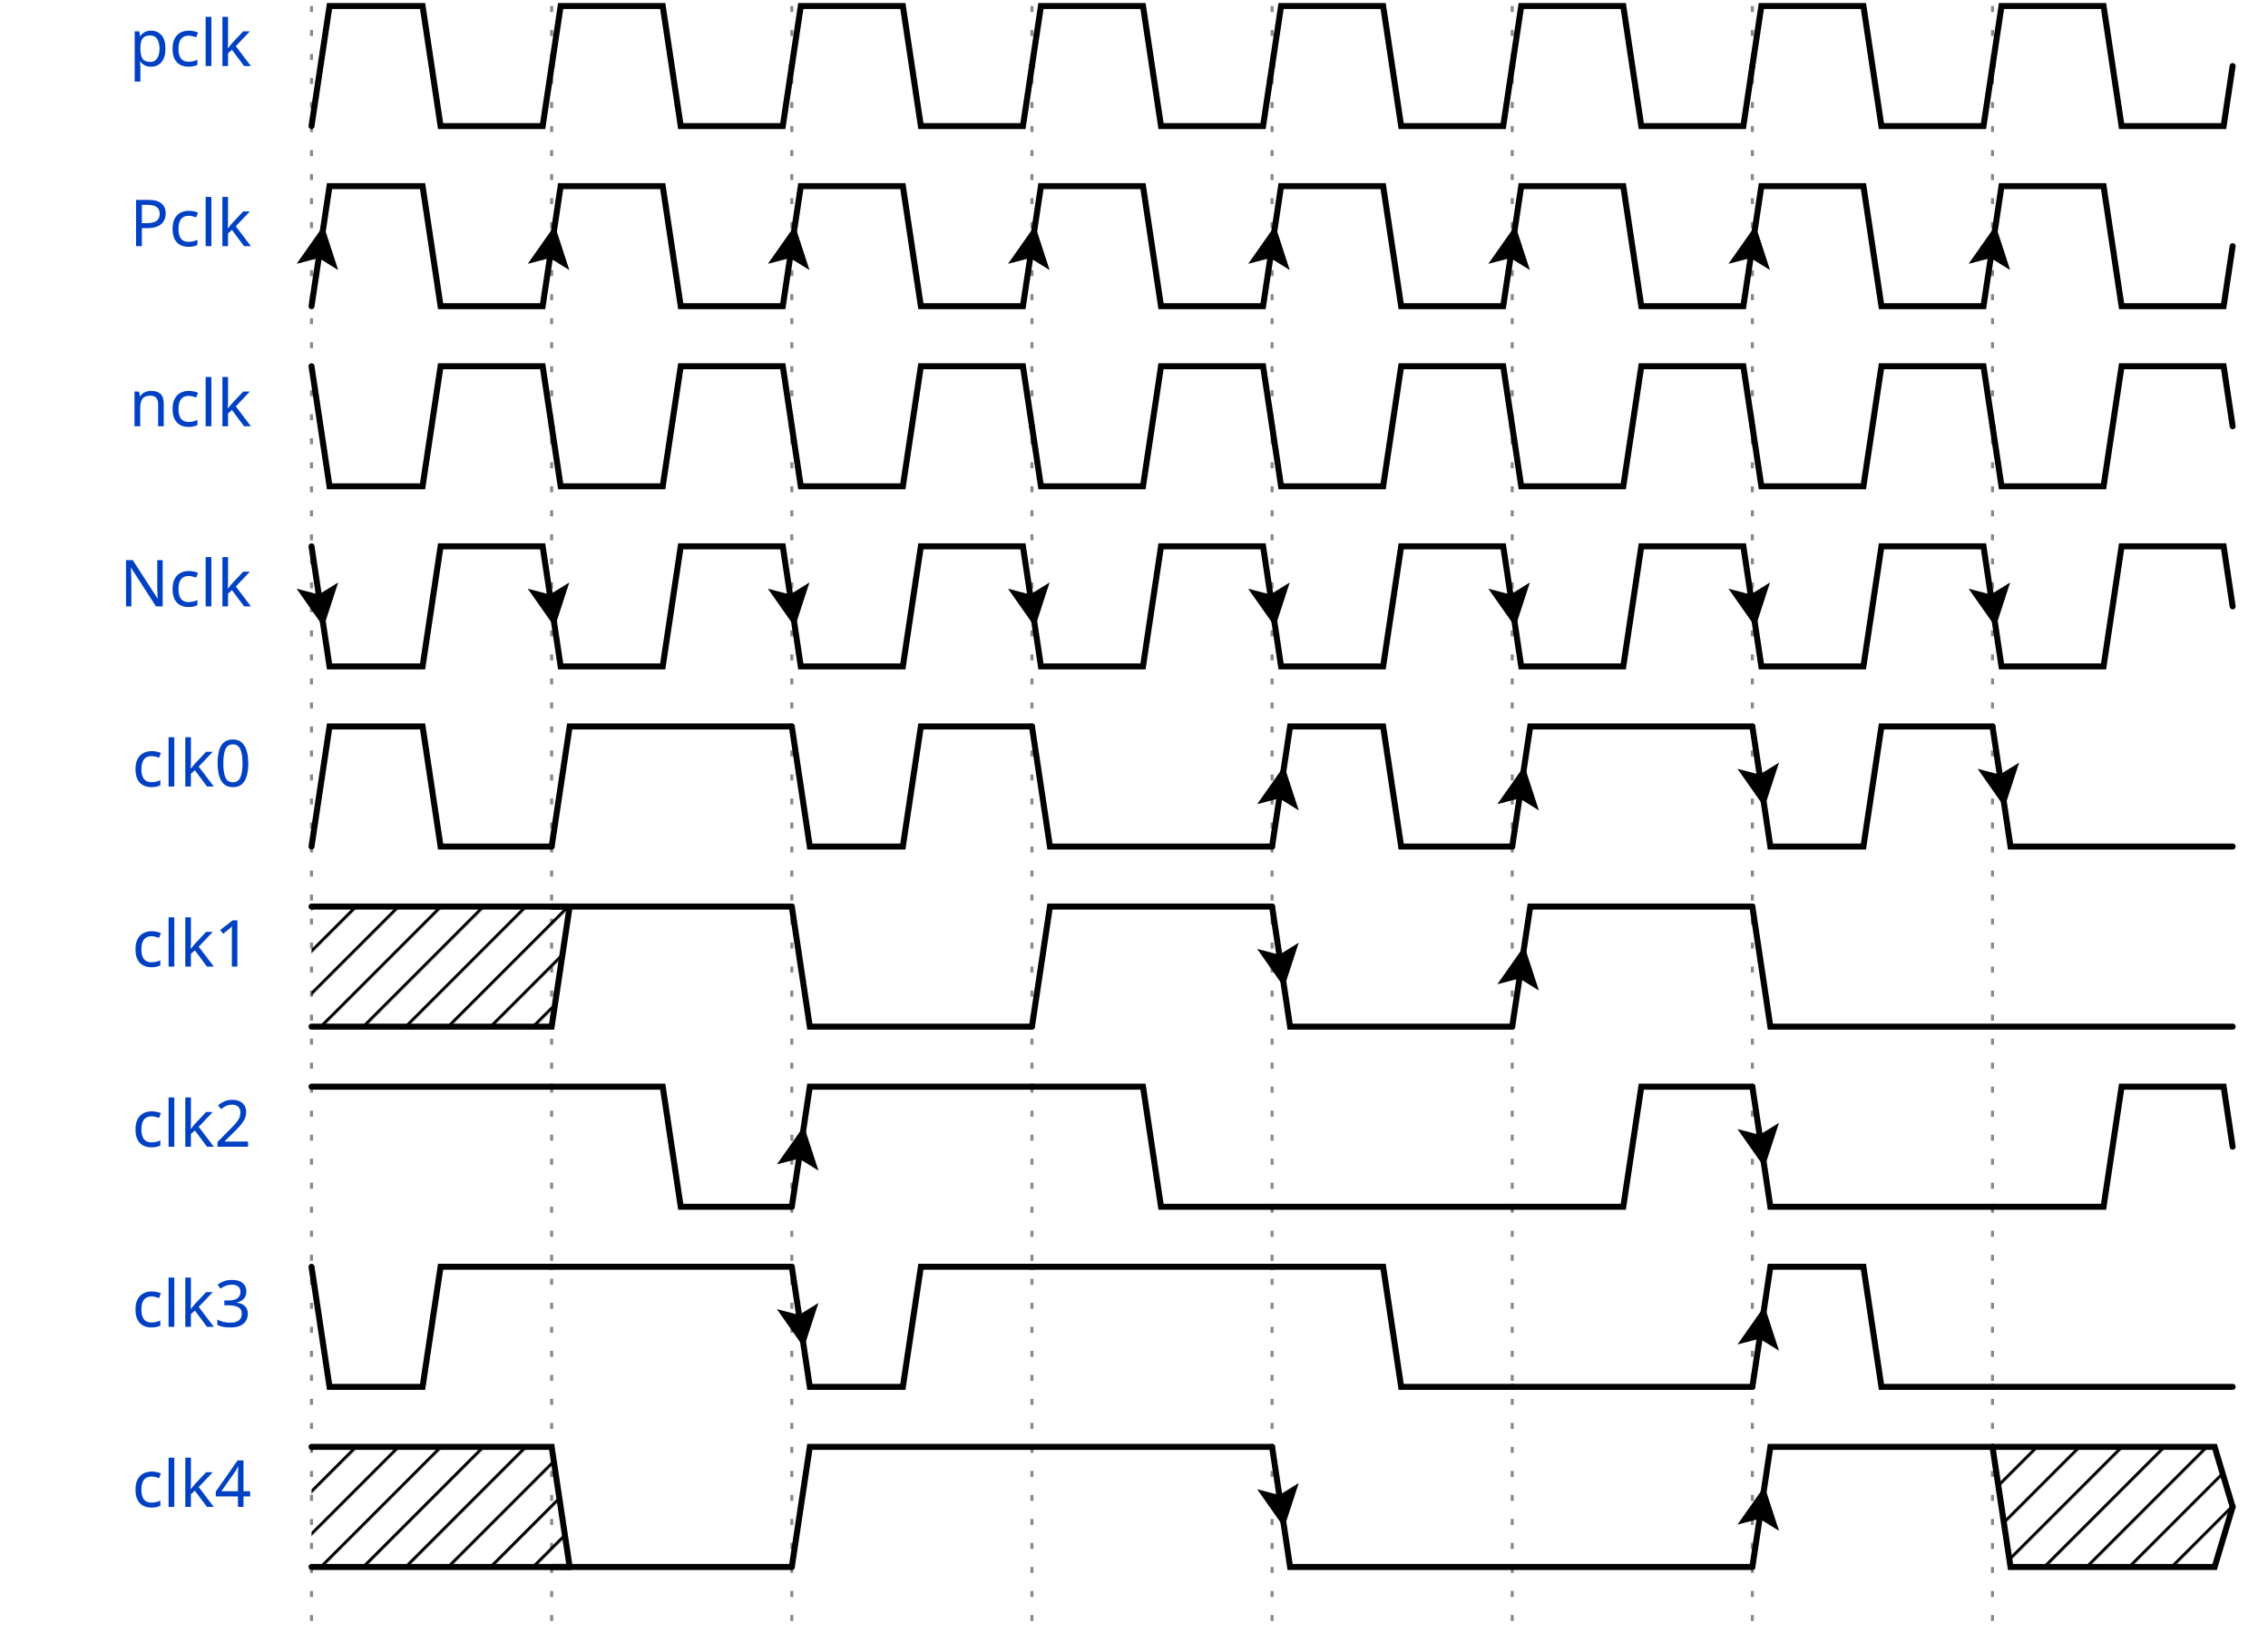
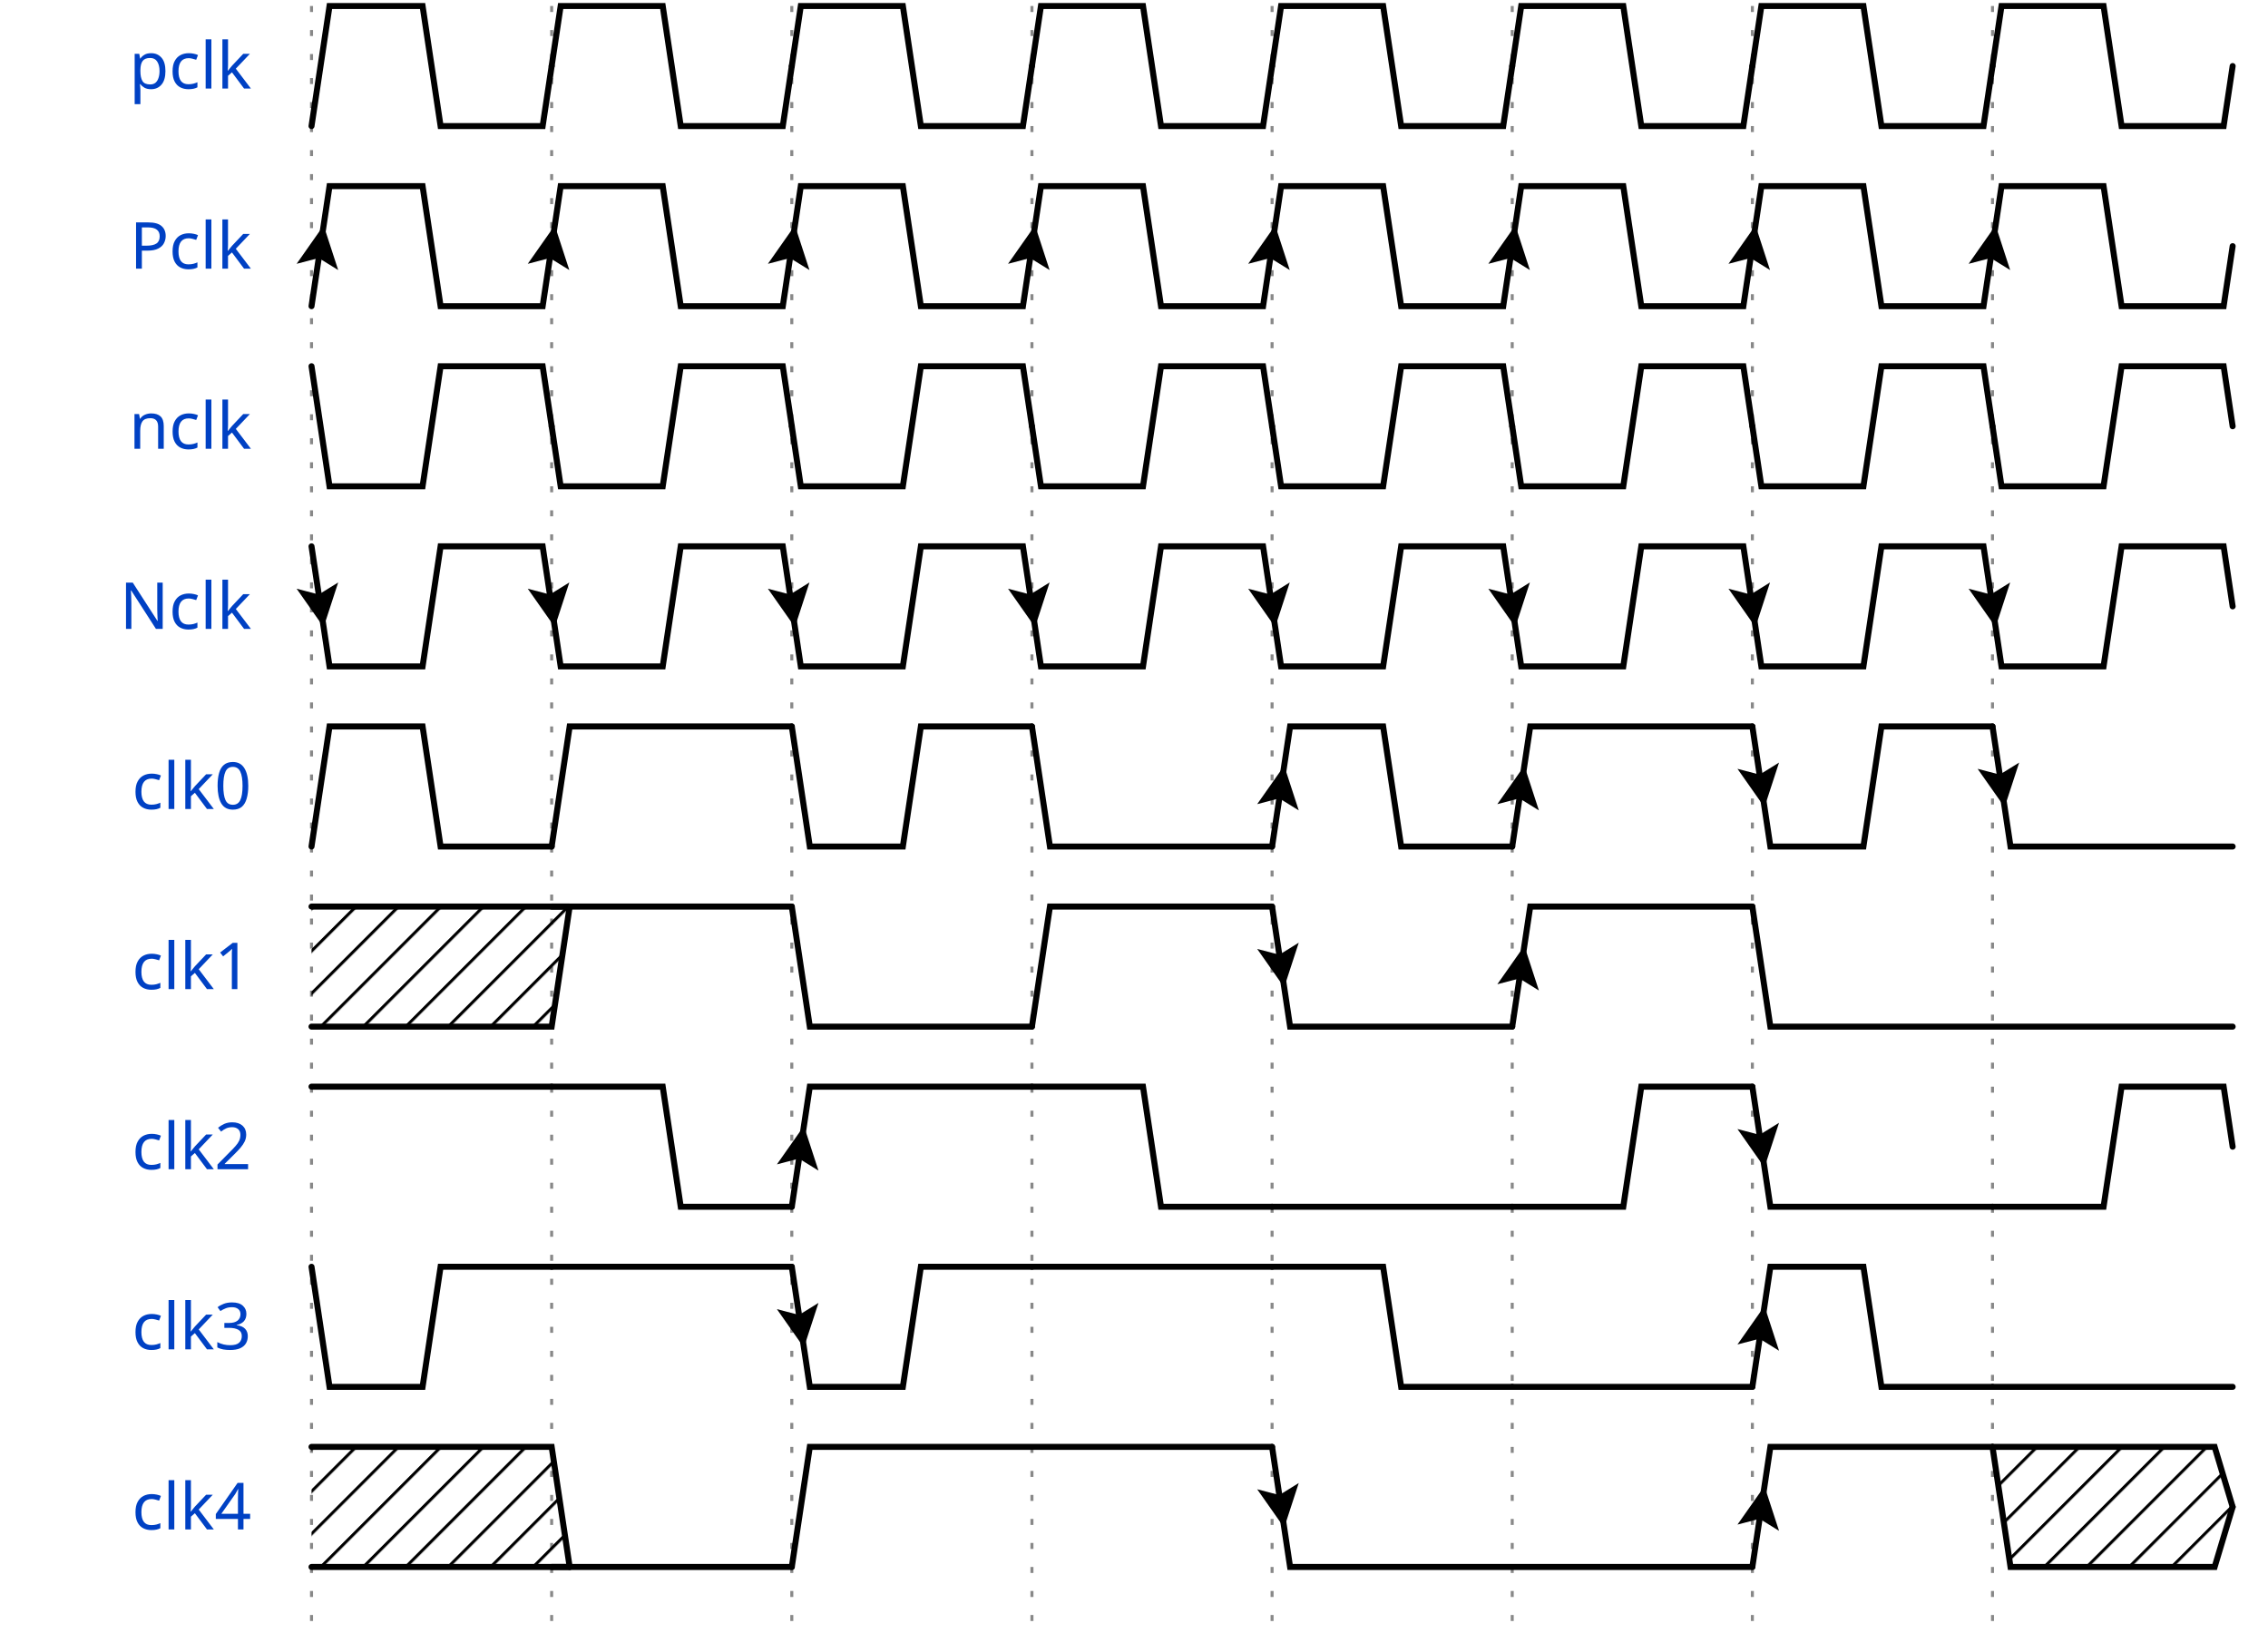
<svg xmlns="http://www.w3.org/2000/svg" width="375" height="270.0" viewBox="-1 -1 376 272.0">
  <style>
- .title {fill: rgba(0, 65, 196, 255);font-weight: 500;font-size: 0.900em;font-family: fira mono;text-align: right;}
+ .title {fill: rgba(0, 65, 196, 255);font-weight: 500;font-size: 0.900em;font-family: fira mono;text-align: right;text-anchor: end;dominant-baseline: middle;alignment-baseline: central;}
.text {fill: rgba(0, 0, 0, 255);font-size: 0.900em;font-style: normal;font-variant: normal;font-weight: 500;font-stretch: normal;text-align: center;font-family: fira mono;}
- .attr {fill: rgba(0, 0, 0, 255);font-size: 9.000px;font-style: normal;font-variant: normal;font-weight: 200;font-stretch: normal;text-align: center;font-family: fira mono;}
+ .attr {fill: rgba(0, 0, 0, 255);font-size: 9.000px;font-style: normal;font-variant: normal;font-weight: 200;font-stretch: normal;text-align: center;font-family: fira mono;text-anchor: middle;dominant-baseline: middle;alignment-baseline: central;}
.path {fill: none;stroke: rgba(0, 0, 0, 255);stroke-width: 1;stroke-linecap: round;stroke-linejoin: miter;stroke-miterlimit: 4;stroke-dasharray: none;}
.stripe {fill: none;stroke: rgba(0, 0, 0, 255);stroke-width: 0.5;stroke-linecap: round;stroke-linejoin: miter;stroke-miterlimit: 4;stroke-dasharray: none;}
.data {fill: rgba(0, 0, 0, 255);font-size: 0.500em;font-style: normal;font-variant: normal;font-weight: 500;font-stretch: normal;text-align: center;font-family: fira mono;text-anchor: middle;dominant-baseline: middle;alignment-baseline: central;}
.arrow {fill: rgba(0, 0, 0, 255);stroke: none;}
.hide {fill: rgba(255, 255, 255, 255);stroke: rgba(255, 255, 255, 255);stroke-width: 2;}
.hash {fill: url(#diagonalHatch);}
.s2-polygon {fill: rgba(0, 0, 0, 0);stroke: none;}
.s3-polygon {fill: rgba(255, 255, 176, 255);stroke: none;}
.s4-polygon {fill: rgba(255, 224, 185, 255);stroke: none;}
.s5-polygon {fill: rgba(185, 224, 255, 255);stroke: none;}
.tick {stroke: rgba(136, 136, 136, 255);stroke-width: 0.5;stroke-dasharray: 1, 3;}
.edge {fill: none;stroke: rgba(0, 0, 255, 255);stroke-width: 1;}
.edge-arrow {fill: rgba(0, 0, 255, 255);stroke: none;overflow: visible;}
- .edge-text {font-family: fira mono;font-size: 0.625em;fill: rgba(0, 0, 0, 255);filter: #solid;transform: translate(0, 2.5px);}
+ .edge-text {font-family: fira mono;font-size: 0.625em;fill: rgba(0, 0, 0, 255);filter: #solid;transform: translate(0, 2.5px);text-anchor: middle;}
.edge-background {fill: rgba(255, 255, 255, 255);stroke: rgba(255, 255, 255, 255);stroke-width: 2;}
.border {stroke-width: 1.25;stroke: rgba(0, 0, 0, 255);}
- .h1 {fill: rgba(0, 0, 0, 255);font-size: 18.310px;font-weight: bold;font-family: fira mono;text-align: left;}
- .h2 {fill: rgba(0, 0, 0, 255);font-size: 14.650px;font-weight: bold;font-family: fira mono;text-align: left;}
- .h3 {fill: rgba(0, 0, 0, 255);font-size: 11.720px;font-weight: bold;font-family: fira mono;text-align: left;}
- .h4 {fill: rgba(0, 0, 0, 255);font-size: 9.380px;font-weight: bold;font-family: fira mono;text-align: left;}
- .h5 {fill: rgba(0, 0, 0, 255);font-size: 7.500px;font-weight: bold;font-family: fira mono;text-align: left;}
- .h6 {fill: rgba(0, 0, 0, 255);font-size: 6.000px;font-weight: bold;font-family: fira mono;text-align: left;}</style>
+ .h1 {fill: rgba(0, 0, 0, 255);font-size: 18.310px;font-weight: bold;font-family: fira mono;text-align: left;dominant-baseline: middle;}
+ .h2 {fill: rgba(0, 0, 0, 255);font-size: 14.650px;font-weight: bold;font-family: fira mono;text-align: left;dominant-baseline: middle;}
+ .h3 {fill: rgba(0, 0, 0, 255);font-size: 11.720px;font-weight: bold;font-family: fira mono;text-align: left;dominant-baseline: middle;}
+ .h4 {fill: rgba(0, 0, 0, 255);font-size: 9.380px;font-weight: bold;font-family: fira mono;text-align: left;dominant-baseline: middle;}
+ .h5 {fill: rgba(0, 0, 0, 255);font-size: 7.500px;font-weight: bold;font-family: fira mono;text-align: left;dominant-baseline: middle;}
+ .h6 {fill: rgba(0, 0, 0, 255);font-size: 6.000px;font-weight: bold;font-family: fira mono;text-align: left;dominant-baseline: middle;}</style>
  <defs>
    <pattern id="diagonalHatch" width="5" height="5" patternTransform="rotate(45 0 0)" patternUnits="userSpaceOnUse">
      <line x1="0" y1="0" x2="0" y2="5" style="stroke:black; stroke-width:1" />
    </pattern>
    <marker id="arrow" viewBox="0 0 10 10" refX="10" refY="5" markerWidth="7" markerHeight="7" markerUnits="userSpaceOnUse" orient="auto-start-reverse" style="fill:#00F;">
      <path d="M 0 0 L 10 5 L 0 10 z" />
    </marker>
    <filter x="0" y="0" width="1" height="1" id="solid">
      <feFlood flood-color="white" />
      <feComposite in="SourceGraphic" />
    </filter>
  </defs>
  <g id="a">
    <g id="ticks_4" transform="translate(50, 0)">
      <path d="M0,0 L0,270.0" class="tick" style="fill: none;" />
      <path d="M40,0 L40,270.0" class="tick" style="fill: none;" />
      <path d="M80,0 L80,270.0" class="tick" style="fill: none;" />
      <path d="M120,0 L120,270.0" class="tick" style="fill: none;" />
      <path d="M160,0 L160,270.0" class="tick" style="fill: none;" />
      <path d="M200,0 L200,270.0" class="tick" style="fill: none;" />
      <path d="M240,0 L240,270.0" class="tick" style="fill: none;" />
      <path d="M280,0 L280,270.0" class="tick" style="fill: none;" />
    </g>
    <g id="pclk" transform="translate(50, 0)">
-       <text x="-10" y="10.0" text-anchor="end" xml:space="preserve" class="title" style="stroke: none;">pclk</text>
+       <text x="-10" y="10.0" class="title" style="stroke: none;">pclk</text>
      <g data-symbol="BRICKS.pclk" transform="translate(0, 0)" class="s2">
        <path d="M0,20 L3.0,0 L18.5,0 L21.5,20 L38.5,20 L40,10.0" class="path" style="fill: none;" />
      </g>
      <g data-symbol="BRICKS.pclk" transform="translate(40, 0)" class="s2">
        <path d="M0,10.0 L1.5,0 L18.5,0 L21.5,20 L38.5,20 L40,10.0" class="path" style="fill: none;" />
      </g>
      <g data-symbol="BRICKS.pclk" transform="translate(80, 0)" class="s2">
        <path d="M0,10.0 L1.5,0 L18.5,0 L21.5,20 L38.5,20 L40,10.0" class="path" style="fill: none;" />
      </g>
      <g data-symbol="BRICKS.pclk" transform="translate(120, 0)" class="s2">
        <path d="M0,10.0 L1.5,0 L18.5,0 L21.5,20 L38.5,20 L40,10.0" class="path" style="fill: none;" />
      </g>
      <g data-symbol="BRICKS.pclk" transform="translate(160, 0)" class="s2">
        <path d="M0,10.0 L1.5,0 L18.5,0 L21.5,20 L38.5,20 L40,10.0" class="path" style="fill: none;" />
      </g>
      <g data-symbol="BRICKS.pclk" transform="translate(200, 0)" class="s2">
        <path d="M0,10.0 L1.5,0 L18.5,0 L21.5,20 L38.5,20 L40,10.0" class="path" style="fill: none;" />
      </g>
      <g data-symbol="BRICKS.pclk" transform="translate(240, 0)" class="s2">
        <path d="M0,10.0 L1.5,0 L18.5,0 L21.5,20 L38.5,20 L40,10.0" class="path" style="fill: none;" />
      </g>
      <g data-symbol="BRICKS.pclk" transform="translate(280, 0)" class="s2">
        <path d="M0,10.0 L1.5,0 L18.5,0 L21.5,20 L38.5,20 L40,10.0" class="path" style="fill: none;" />
      </g>
    </g>
    <g id="Pclk" transform="translate(50, 30.0)">
-       <text x="-10" y="10.0" text-anchor="end" xml:space="preserve" class="title" style="stroke: none;">Pclk</text>
+       <text x="-10" y="10.0" class="title" style="stroke: none;">Pclk</text>
      <g data-symbol="BRICKS.Pclk" transform="translate(0, 0)" class="s2">
        <path d="M0,20 L3.0,0 L18.5,0 L21.5,20 L38.5,20 L40,10.0" class="path" style="fill: none;" />
        <path d="M-3.5 -3.5 L0 3.5 L3.5 -3.5 L0 -2 L-3.5 -3.5" transform="translate(1.5, 10.0) rotate(-171.4692, 0, 0)" class="arrow" style="" />
      </g>
      <g data-symbol="BRICKS.Pclk" transform="translate(40, 0)" class="s2">
        <path d="M0,10.0 L1.5,0 L18.5,0 L21.5,20 L38.5,20 L40,10.0" class="path" style="fill: none;" />
        <path d="M-3.5 -3.5 L0 3.5 L3.5 -3.5 L0 -2 L-3.5 -3.5" transform="translate(0.0, 10.0) rotate(-171.4692, 0, 0)" class="arrow" style="" />
      </g>
      <g data-symbol="BRICKS.Pclk" transform="translate(80, 0)" class="s2">
        <path d="M0,10.0 L1.5,0 L18.5,0 L21.5,20 L38.5,20 L40,10.0" class="path" style="fill: none;" />
        <path d="M-3.5 -3.5 L0 3.5 L3.5 -3.5 L0 -2 L-3.5 -3.5" transform="translate(0.0, 10.0) rotate(-171.4692, 0, 0)" class="arrow" style="" />
      </g>
      <g data-symbol="BRICKS.Pclk" transform="translate(120, 0)" class="s2">
        <path d="M0,10.0 L1.5,0 L18.5,0 L21.5,20 L38.5,20 L40,10.0" class="path" style="fill: none;" />
        <path d="M-3.5 -3.5 L0 3.5 L3.5 -3.5 L0 -2 L-3.5 -3.5" transform="translate(0.0, 10.0) rotate(-171.4692, 0, 0)" class="arrow" style="" />
      </g>
      <g data-symbol="BRICKS.Pclk" transform="translate(160, 0)" class="s2">
        <path d="M0,10.0 L1.5,0 L18.5,0 L21.5,20 L38.5,20 L40,10.0" class="path" style="fill: none;" />
        <path d="M-3.5 -3.5 L0 3.5 L3.5 -3.5 L0 -2 L-3.5 -3.5" transform="translate(0.0, 10.0) rotate(-171.4692, 0, 0)" class="arrow" style="" />
      </g>
      <g data-symbol="BRICKS.Pclk" transform="translate(200, 0)" class="s2">
        <path d="M0,10.0 L1.5,0 L18.5,0 L21.5,20 L38.5,20 L40,10.0" class="path" style="fill: none;" />
        <path d="M-3.5 -3.5 L0 3.5 L3.5 -3.5 L0 -2 L-3.5 -3.5" transform="translate(0.0, 10.0) rotate(-171.4692, 0, 0)" class="arrow" style="" />
      </g>
      <g data-symbol="BRICKS.Pclk" transform="translate(240, 0)" class="s2">
        <path d="M0,10.0 L1.5,0 L18.5,0 L21.5,20 L38.5,20 L40,10.0" class="path" style="fill: none;" />
        <path d="M-3.5 -3.5 L0 3.5 L3.5 -3.5 L0 -2 L-3.5 -3.5" transform="translate(0.0, 10.0) rotate(-171.4692, 0, 0)" class="arrow" style="" />
      </g>
      <g data-symbol="BRICKS.Pclk" transform="translate(280, 0)" class="s2">
        <path d="M0,10.0 L1.5,0 L18.5,0 L21.5,20 L38.5,20 L40,10.0" class="path" style="fill: none;" />
        <path d="M-3.5 -3.5 L0 3.5 L3.5 -3.5 L0 -2 L-3.5 -3.5" transform="translate(0.0, 10.0) rotate(-171.4692, 0, 0)" class="arrow" style="" />
      </g>
    </g>
    <g id="nclk" transform="translate(50, 60.0)">
-       <text x="-10" y="10.0" text-anchor="end" xml:space="preserve" class="title" style="stroke: none;">nclk</text>
+       <text x="-10" y="10.0" class="title" style="stroke: none;">nclk</text>
      <g data-symbol="BRICKS.nclk" transform="translate(0, 0)" class="s2">
        <path d="M0,0 L3.0,20 L18.5,20 L21.5,0 L38.5,0 L40,10.0" class="path" style="fill: none;" />
      </g>
      <g data-symbol="BRICKS.nclk" transform="translate(40, 0)" class="s2">
        <path d="M0,10.0 L1.5,20 L18.5,20 L21.5,0 L38.5,0 L40,10.0" class="path" style="fill: none;" />
      </g>
      <g data-symbol="BRICKS.nclk" transform="translate(80, 0)" class="s2">
        <path d="M0,10.0 L1.5,20 L18.5,20 L21.5,0 L38.5,0 L40,10.0" class="path" style="fill: none;" />
      </g>
      <g data-symbol="BRICKS.nclk" transform="translate(120, 0)" class="s2">
        <path d="M0,10.0 L1.5,20 L18.5,20 L21.5,0 L38.5,0 L40,10.0" class="path" style="fill: none;" />
      </g>
      <g data-symbol="BRICKS.nclk" transform="translate(160, 0)" class="s2">
        <path d="M0,10.0 L1.5,20 L18.5,20 L21.5,0 L38.5,0 L40,10.0" class="path" style="fill: none;" />
      </g>
      <g data-symbol="BRICKS.nclk" transform="translate(200, 0)" class="s2">
        <path d="M0,10.0 L1.5,20 L18.5,20 L21.5,0 L38.5,0 L40,10.0" class="path" style="fill: none;" />
      </g>
      <g data-symbol="BRICKS.nclk" transform="translate(240, 0)" class="s2">
        <path d="M0,10.0 L1.5,20 L18.5,20 L21.5,0 L38.5,0 L40,10.0" class="path" style="fill: none;" />
      </g>
      <g data-symbol="BRICKS.nclk" transform="translate(280, 0)" class="s2">
        <path d="M0,10.0 L1.5,20 L18.5,20 L21.5,0 L38.5,0 L40,10.0" class="path" style="fill: none;" />
      </g>
    </g>
    <g id="Nclk" transform="translate(50, 90.0)">
-       <text x="-10" y="10.0" text-anchor="end" xml:space="preserve" class="title" style="stroke: none;">Nclk</text>
+       <text x="-10" y="10.0" class="title" style="stroke: none;">Nclk</text>
      <g data-symbol="BRICKS.Nclk" transform="translate(0, 0)" class="s2">
        <path d="M0,0 L3.0,20 L18.5,20 L21.5,0 L38.5,0 L40,10.0" class="path" style="fill: none;" />
        <path d="M-3.5 -3.5 L0 3.5 L3.5 -3.5 L0 -2 L-3.5 -3.5" transform="translate(1.5, 10.0) rotate(-8.530766, 0, 0)" class="arrow" style="" />
      </g>
      <g data-symbol="BRICKS.Nclk" transform="translate(40, 0)" class="s2">
        <path d="M0,10.0 L1.5,20 L18.5,20 L21.5,0 L38.5,0 L40,10.0" class="path" style="fill: none;" />
        <path d="M-3.5 -3.5 L0 3.5 L3.5 -3.5 L0 -2 L-3.5 -3.5" transform="translate(0.0, 10.0) rotate(-8.530766, 0, 0)" class="arrow" style="" />
      </g>
      <g data-symbol="BRICKS.Nclk" transform="translate(80, 0)" class="s2">
        <path d="M0,10.0 L1.5,20 L18.5,20 L21.5,0 L38.5,0 L40,10.0" class="path" style="fill: none;" />
        <path d="M-3.5 -3.5 L0 3.5 L3.5 -3.5 L0 -2 L-3.5 -3.5" transform="translate(0.0, 10.0) rotate(-8.530766, 0, 0)" class="arrow" style="" />
      </g>
      <g data-symbol="BRICKS.Nclk" transform="translate(120, 0)" class="s2">
        <path d="M0,10.0 L1.5,20 L18.5,20 L21.5,0 L38.5,0 L40,10.0" class="path" style="fill: none;" />
        <path d="M-3.5 -3.5 L0 3.5 L3.5 -3.5 L0 -2 L-3.5 -3.5" transform="translate(0.0, 10.0) rotate(-8.530766, 0, 0)" class="arrow" style="" />
      </g>
      <g data-symbol="BRICKS.Nclk" transform="translate(160, 0)" class="s2">
        <path d="M0,10.0 L1.5,20 L18.5,20 L21.5,0 L38.5,0 L40,10.0" class="path" style="fill: none;" />
        <path d="M-3.5 -3.5 L0 3.5 L3.5 -3.5 L0 -2 L-3.5 -3.5" transform="translate(0.0, 10.0) rotate(-8.530766, 0, 0)" class="arrow" style="" />
      </g>
      <g data-symbol="BRICKS.Nclk" transform="translate(200, 0)" class="s2">
        <path d="M0,10.0 L1.5,20 L18.5,20 L21.5,0 L38.5,0 L40,10.0" class="path" style="fill: none;" />
        <path d="M-3.5 -3.5 L0 3.5 L3.5 -3.5 L0 -2 L-3.5 -3.5" transform="translate(0.0, 10.0) rotate(-8.530766, 0, 0)" class="arrow" style="" />
      </g>
      <g data-symbol="BRICKS.Nclk" transform="translate(240, 0)" class="s2">
        <path d="M0,10.0 L1.5,20 L18.5,20 L21.5,0 L38.5,0 L40,10.0" class="path" style="fill: none;" />
        <path d="M-3.5 -3.5 L0 3.5 L3.5 -3.5 L0 -2 L-3.5 -3.5" transform="translate(0.0, 10.0) rotate(-8.530766, 0, 0)" class="arrow" style="" />
      </g>
      <g data-symbol="BRICKS.Nclk" transform="translate(280, 0)" class="s2">
        <path d="M0,10.0 L1.5,20 L18.5,20 L21.5,0 L38.5,0 L40,10.0" class="path" style="fill: none;" />
        <path d="M-3.5 -3.5 L0 3.5 L3.5 -3.5 L0 -2 L-3.5 -3.5" transform="translate(0.0, 10.0) rotate(-8.530766, 0, 0)" class="arrow" style="" />
      </g>
    </g>
    <g id="clk0" transform="translate(50, 120.0)">
-       <text x="-10" y="10.0" text-anchor="end" xml:space="preserve" class="title" style="stroke: none;">clk0</text>
+       <text x="-10" y="10.0" class="title" style="stroke: none;">clk0</text>
      <g data-symbol="BRICKS.pclk" transform="translate(0, 0)" class="s2">
        <path d="M0,20 L3.0,0 L18.5,0 L21.5,20 L38.5,20 L38.5,20 L40,20" class="path" style="fill: none;" />
      </g>
      <g data-symbol="BRICKS.high" transform="translate(40, 0)" class="s2">
        <path d="M0,20 L3.0,0 L40,0" class="path" style="fill: none;" />
      </g>
      <g data-symbol="BRICKS.nclk" transform="translate(80, 0)" class="s2">
        <path d="M0,0 L3.0,20 L18.5,20 L21.5,0 L38.5,0 L38.5,0 L40,0" class="path" style="fill: none;" />
      </g>
      <g data-symbol="BRICKS.low" transform="translate(120, 0)" class="s2">
        <path d="M0,0 L3.0,20 L40,20" class="path" style="fill: none;" />
      </g>
      <g data-symbol="BRICKS.Pclk" transform="translate(160, 0)" class="s2">
        <path d="M0,20 L3.0,0 L18.5,0 L21.5,20 L38.5,20 L38.5,20 L40,20" class="path" style="fill: none;" />
        <path d="M-3.5 -3.5 L0 3.5 L3.5 -3.5 L0 -2 L-3.5 -3.5" transform="translate(1.5, 10.0) rotate(-171.4692, 0, 0)" class="arrow" style="" />
      </g>
      <g data-symbol="BRICKS.High" transform="translate(200, 0)" class="s2">
        <path d="M0,20 L3.0,0 L40,0" class="path" style="fill: none;" />
        <path d="M-3.5 -3.5 L0 3.5 L3.5 -3.5 L0 -2 L-3.5 -3.5" transform="translate(1.5, 10.0) rotate(-171.4692, 0, 0)" class="arrow" style="" />
      </g>
      <g data-symbol="BRICKS.Nclk" transform="translate(240, 0)" class="s2">
        <path d="M0,0 L3.0,20 L18.5,20 L21.5,0 L38.5,0 L38.5,0 L40,0" class="path" style="fill: none;" />
        <path d="M-3.5 -3.5 L0 3.5 L3.5 -3.5 L0 -2 L-3.5 -3.5" transform="translate(1.5, 10.0) rotate(-8.530766, 0, 0)" class="arrow" style="" />
      </g>
      <g data-symbol="BRICKS.Low" transform="translate(280, 0)" class="s2">
        <path d="M0,0 L3.0,20 L40,20" class="path" style="fill: none;" />
        <path d="M-3.5 -3.5 L0 3.5 L3.5 -3.5 L0 -2 L-3.5 -3.5" transform="translate(1.5, 10.0) rotate(-8.530766, 0, 0)" class="arrow" style="" />
      </g>
    </g>
    <g id="clk1" transform="translate(50, 150.0)">
-       <text x="-10" y="10.0" text-anchor="end" xml:space="preserve" class="title" style="stroke: none;">clk1</text>
+       <text x="-10" y="10.0" class="title" style="stroke: none;">clk1</text>
      <g data-symbol="BRICKS.x" transform="translate(0, 0)" class="s2">
        <polygon points="0,0 3,0 40,0 43,0 40,20 37,20 3,20 0,20 " class="hash" style="" />
        <path d="M0,0 L3,0 L37,0 L40,0 L43,0" class="path" style="fill: none;" />
        <path d="M0,20 L3,20 L37,20 L40,20 L43,0" class="path" style="fill: none;" />
      </g>
      <g data-symbol="BRICKS.high" transform="translate(40, 0)" class="s2">
        <path d="M0,0 L0.0,0 L40,0" class="path" style="fill: none;" />
      </g>
      <g data-symbol="BRICKS.low" transform="translate(80, 0)" class="s2">
        <path d="M0,0 L3.0,20 L40,20" class="path" style="fill: none;" />
      </g>
      <g data-symbol="BRICKS.high" transform="translate(120, 0)" class="s2">
        <path d="M0,20 L3.0,0 L40,0" class="path" style="fill: none;" />
      </g>
      <g data-symbol="BRICKS.Low" transform="translate(160, 0)" class="s2">
        <path d="M0,0 L3.0,20 L40,20" class="path" style="fill: none;" />
        <path d="M-3.5 -3.5 L0 3.5 L3.5 -3.5 L0 -2 L-3.5 -3.5" transform="translate(1.5, 10.0) rotate(-8.530766, 0, 0)" class="arrow" style="" />
      </g>
      <g data-symbol="BRICKS.High" transform="translate(200, 0)" class="s2">
        <path d="M0,20 L3.0,0 L40,0" class="path" style="fill: none;" />
        <path d="M-3.5 -3.5 L0 3.5 L3.5 -3.5 L0 -2 L-3.5 -3.5" transform="translate(1.5, 10.0) rotate(-171.4692, 0, 0)" class="arrow" style="" />
      </g>
      <g data-symbol="BRICKS.low" transform="translate(240, 0)" class="s2">
        <path d="M0,0 L3.0,20 L80,20" class="path" style="fill: none;" />
      </g>
    </g>
    <g id="clk2" transform="translate(50, 180.0)">
-       <text x="-10" y="10.0" text-anchor="end" xml:space="preserve" class="title" style="stroke: none;">clk2</text>
+       <text x="-10" y="10.0" class="title" style="stroke: none;">clk2</text>
      <g data-symbol="BRICKS.high" transform="translate(0, 0)" class="s2">
        <path d="M0,0 L0.0,0 L40,0" class="path" style="fill: none;" />
      </g>
      <g data-symbol="BRICKS.pclk" transform="translate(40, 0)" class="s2">
        <path d="M0,0 L0.0,0 L18.5,0 L21.5,20 L38.5,20 L38.5,20 L40,20" class="path" style="fill: none;" />
      </g>
      <g data-symbol="BRICKS.High" transform="translate(80, 0)" class="s2">
        <path d="M0,20 L3.0,0 L40,0" class="path" style="fill: none;" />
        <path d="M-3.5 -3.5 L0 3.5 L3.5 -3.5 L0 -2 L-3.5 -3.5" transform="translate(1.5, 10.0) rotate(-171.4692, 0, 0)" class="arrow" style="" />
      </g>
      <g data-symbol="BRICKS.pclk" transform="translate(120, 0)" class="s2">
        <path d="M0,0 L0.0,0 L18.5,0 L21.5,20 L38.5,20 L38.5,20 L40,20" class="path" style="fill: none;" />
      </g>
      <g data-symbol="BRICKS.low" transform="translate(160, 0)" class="s2">
        <path d="M0,20 L0.0,20 L40,20" class="path" style="fill: none;" />
      </g>
      <g data-symbol="BRICKS.nclk" transform="translate(200, 0)" class="s2">
        <path d="M0,20 L0.0,20 L18.5,20 L21.5,0 L38.5,0 L38.5,0 L40,0" class="path" style="fill: none;" />
      </g>
      <g data-symbol="BRICKS.Low" transform="translate(240, 0)" class="s2">
        <path d="M0,0 L3.0,20 L40,20" class="path" style="fill: none;" />
        <path d="M-3.5 -3.5 L0 3.5 L3.5 -3.5 L0 -2 L-3.5 -3.5" transform="translate(1.5, 10.0) rotate(-8.530766, 0, 0)" class="arrow" style="" />
      </g>
      <g data-symbol="BRICKS.nclk" transform="translate(280, 0)" class="s2">
        <path d="M0,20 L0.0,20 L18.5,20 L21.5,0 L38.5,0 L40,10.0" class="path" style="fill: none;" />
      </g>
    </g>
    <g id="clk3" transform="translate(50, 210.0)">
-       <text x="-10" y="10.0" text-anchor="end" xml:space="preserve" class="title" style="stroke: none;">clk3</text>
+       <text x="-10" y="10.0" class="title" style="stroke: none;">clk3</text>
      <g data-symbol="BRICKS.nclk" transform="translate(0, 0)" class="s2">
        <path d="M0,0 L3.0,20 L18.5,20 L21.5,0 L38.5,0 L38.5,0 L40,0" class="path" style="fill: none;" />
      </g>
      <g data-symbol="BRICKS.high" transform="translate(40, 0)" class="s2">
        <path d="M0,0 L0.0,0 L40,0" class="path" style="fill: none;" />
      </g>
      <g data-symbol="BRICKS.Nclk" transform="translate(80, 0)" class="s2">
        <path d="M0,0 L3.0,20 L18.5,20 L21.5,0 L38.5,0 L38.5,0 L40,0" class="path" style="fill: none;" />
        <path d="M-3.5 -3.5 L0 3.5 L3.5 -3.5 L0 -2 L-3.5 -3.5" transform="translate(1.5, 10.0) rotate(-8.530766, 0, 0)" class="arrow" style="" />
      </g>
      <g data-symbol="BRICKS.high" transform="translate(120, 0)" class="s2">
        <path d="M0,0 L0.0,0 L40,0" class="path" style="fill: none;" />
      </g>
      <g data-symbol="BRICKS.pclk" transform="translate(160, 0)" class="s2">
        <path d="M0,0 L0.0,0 L18.5,0 L21.5,20 L38.5,20 L38.5,20 L40,20" class="path" style="fill: none;" />
      </g>
      <g data-symbol="BRICKS.low" transform="translate(200, 0)" class="s2">
        <path d="M0,20 L0.0,20 L40,20" class="path" style="fill: none;" />
      </g>
      <g data-symbol="BRICKS.Pclk" transform="translate(240, 0)" class="s2">
        <path d="M0,20 L3.0,0 L18.5,0 L21.5,20 L38.5,20 L38.5,20 L40,20" class="path" style="fill: none;" />
        <path d="M-3.5 -3.5 L0 3.5 L3.5 -3.5 L0 -2 L-3.5 -3.5" transform="translate(1.5, 10.0) rotate(-171.4692, 0, 0)" class="arrow" style="" />
      </g>
      <g data-symbol="BRICKS.low" transform="translate(280, 0)" class="s2">
        <path d="M0,20 L0.0,20 L40,20" class="path" style="fill: none;" />
      </g>
    </g>
    <g id="clk4" transform="translate(50, 240.0)">
-       <text x="-10" y="10.0" text-anchor="end" xml:space="preserve" class="title" style="stroke: none;">clk4</text>
+       <text x="-10" y="10.0" class="title" style="stroke: none;">clk4</text>
      <g data-symbol="BRICKS.x" transform="translate(0, 0)" class="s2">
        <polygon points="0,0 3,0 40,0 43,20 40,20 37,20 3,20 0,20 " class="hash" style="" />
        <path d="M0,0 L3,0 L37,0 L40,0 L43,20" class="path" style="fill: none;" />
        <path d="M0,20 L3,20 L37,20 L40,20 L43,20" class="path" style="fill: none;" />
      </g>
      <g data-symbol="BRICKS.low" transform="translate(40, 0)" class="s2">
        <path d="M0,20 L0.0,20 L40,20" class="path" style="fill: none;" />
      </g>
      <g data-symbol="BRICKS.high" transform="translate(80, 0)" class="s2">
        <path d="M0,20 L3.0,0 L80,0" class="path" style="fill: none;" />
      </g>
      <g data-symbol="BRICKS.Low" transform="translate(160, 0)" class="s2">
        <path d="M0,0 L3.0,20 L80,20" class="path" style="fill: none;" />
        <path d="M-3.5 -3.5 L0 3.5 L3.5 -3.5 L0 -2 L-3.5 -3.5" transform="translate(1.5, 10.0) rotate(-8.530766, 0, 0)" class="arrow" style="" />
      </g>
      <g data-symbol="BRICKS.High" transform="translate(240, 0)" class="s2">
        <path d="M0,20 L3.0,0 L40,0" class="path" style="fill: none;" />
        <path d="M-3.5 -3.5 L0 3.5 L3.5 -3.5 L0 -2 L-3.5 -3.5" transform="translate(1.5, 10.0) rotate(-171.4692, 0, 0)" class="arrow" style="" />
      </g>
      <g data-symbol="BRICKS.x" transform="translate(280, 0)" class="s2">
        <polygon points="0,0 3,0 37,0 40,10.0 37,20 3,20 0,0 " class="hash" style="" />
        <path d="M0,0 L3,0 L37,0 L40,10.0" class="path" style="fill: none;" />
        <path d="M0,0 L3,20 L37,20 L40,10.0" class="path" style="fill: none;" />
      </g>
    </g>
  </g>
  <g id="edge" transform="translate(50, 0)">
</g>
</svg>
